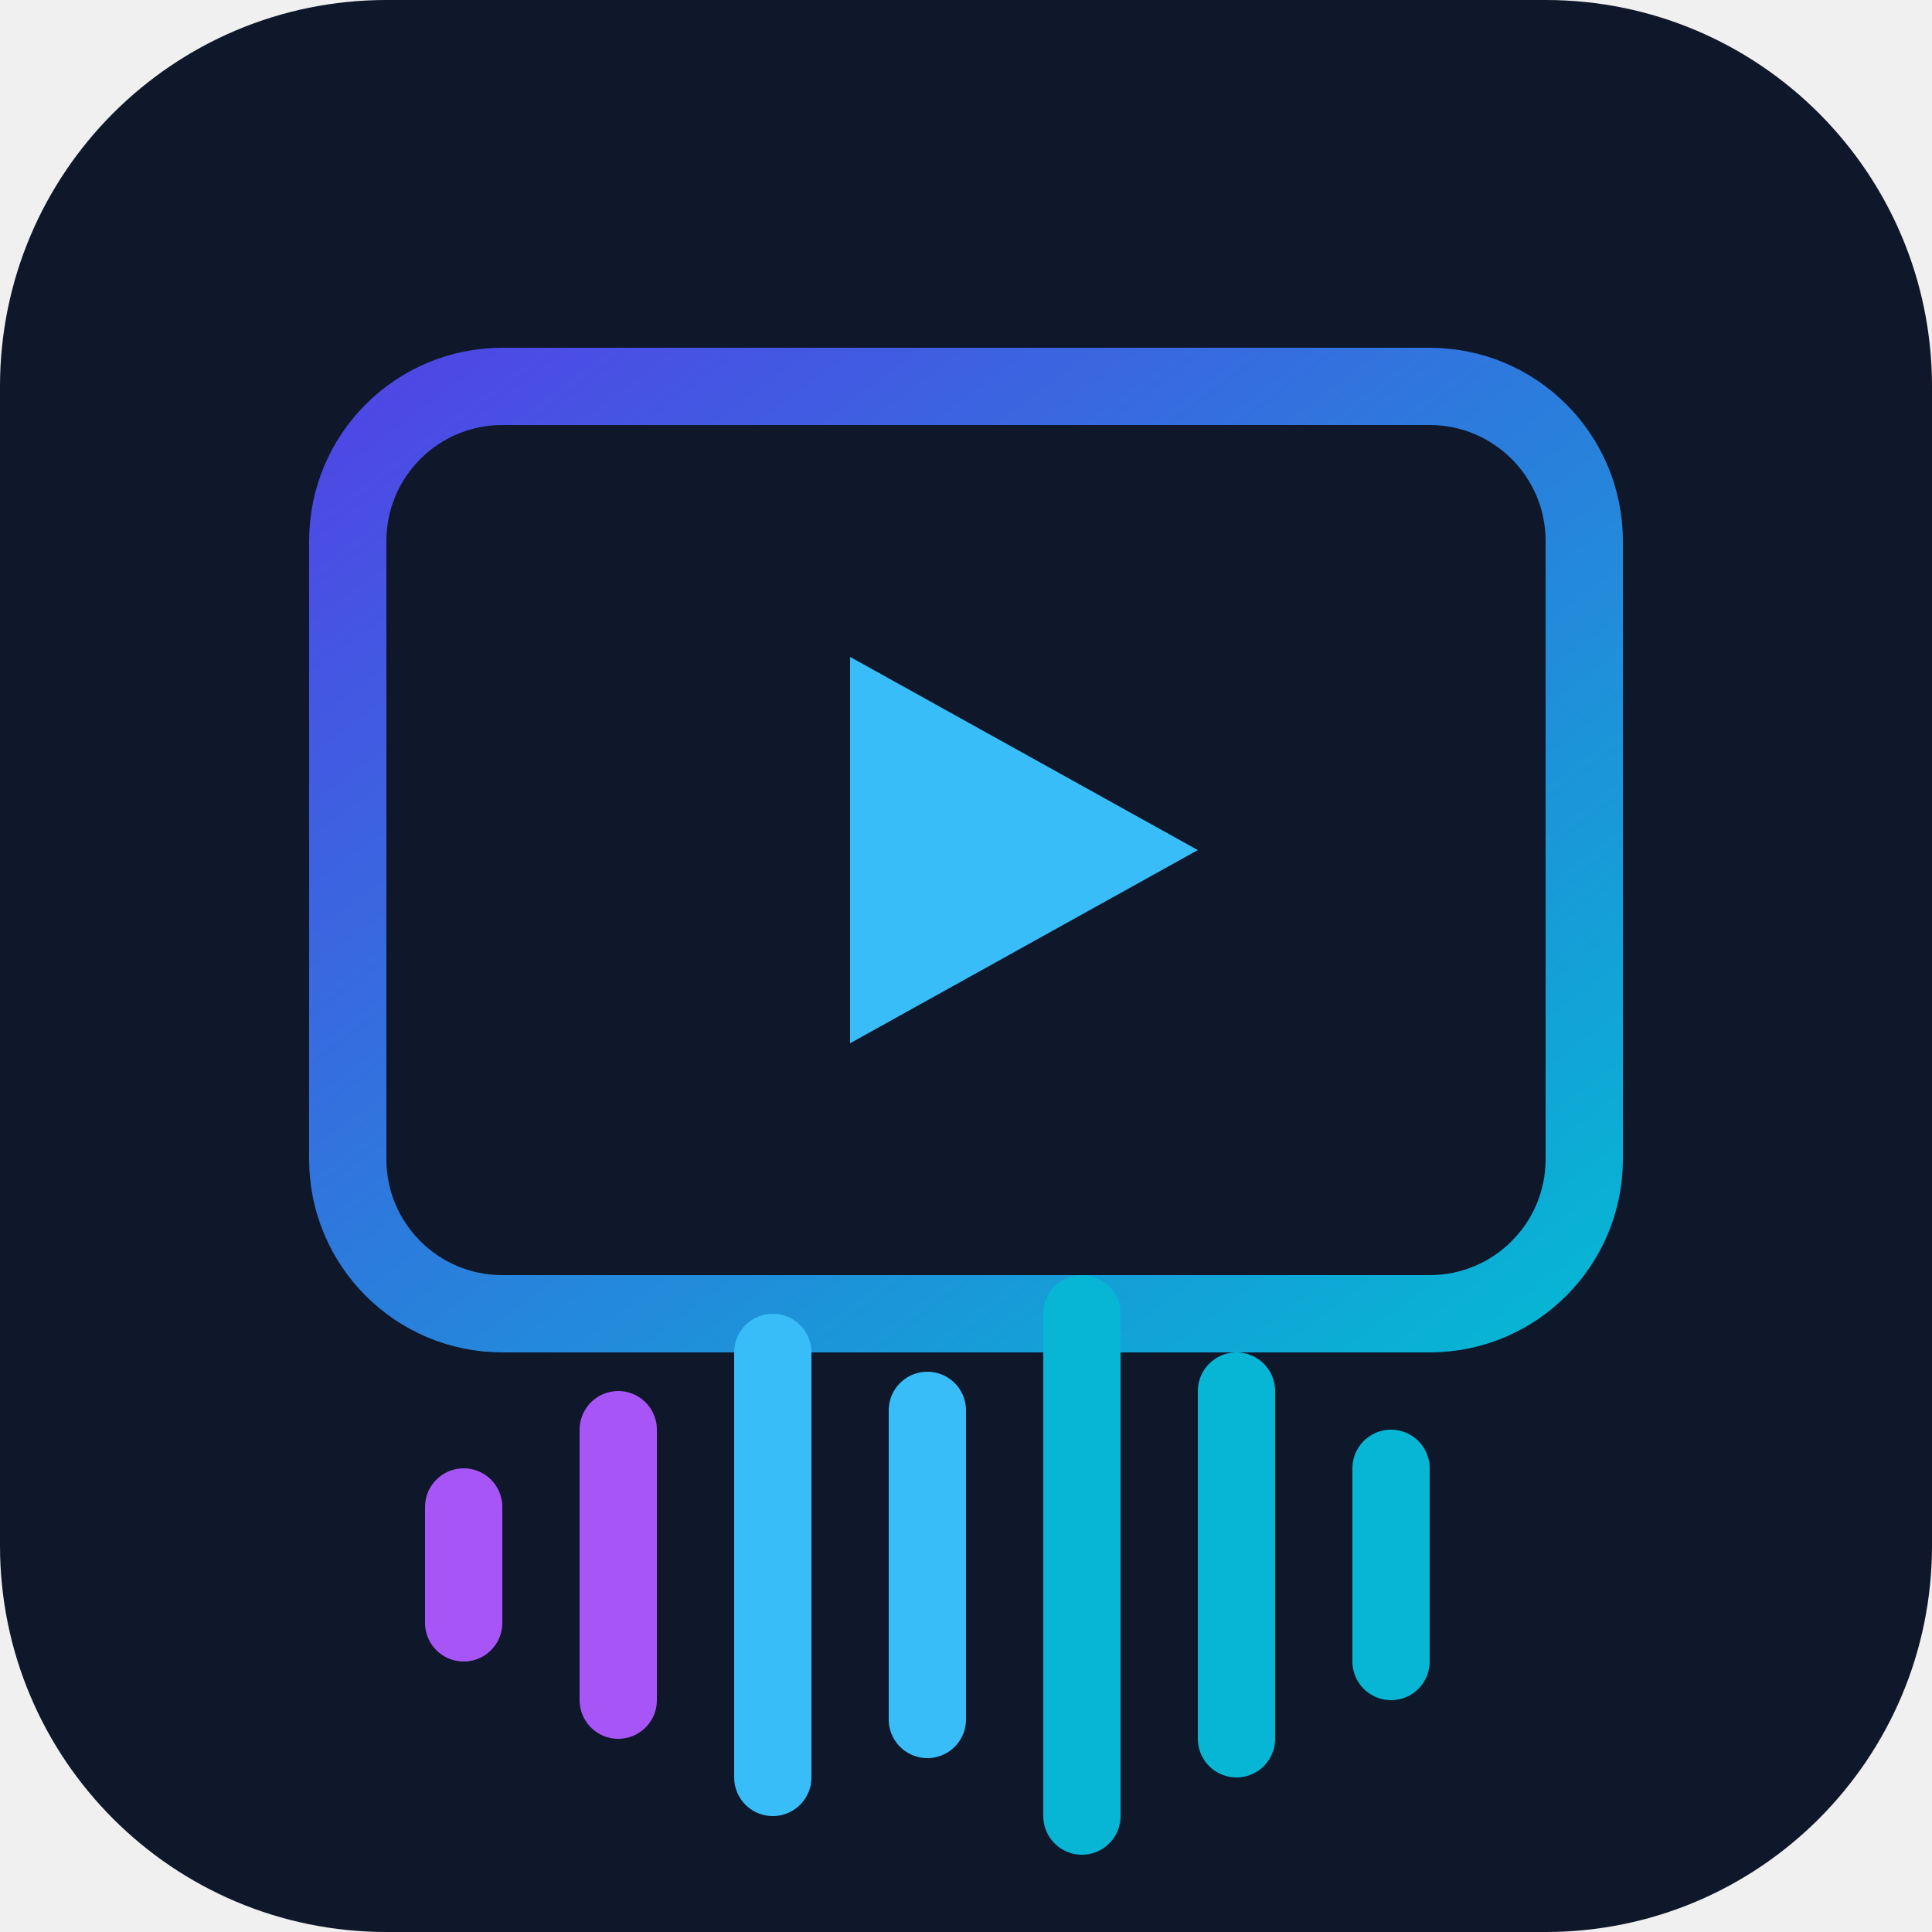
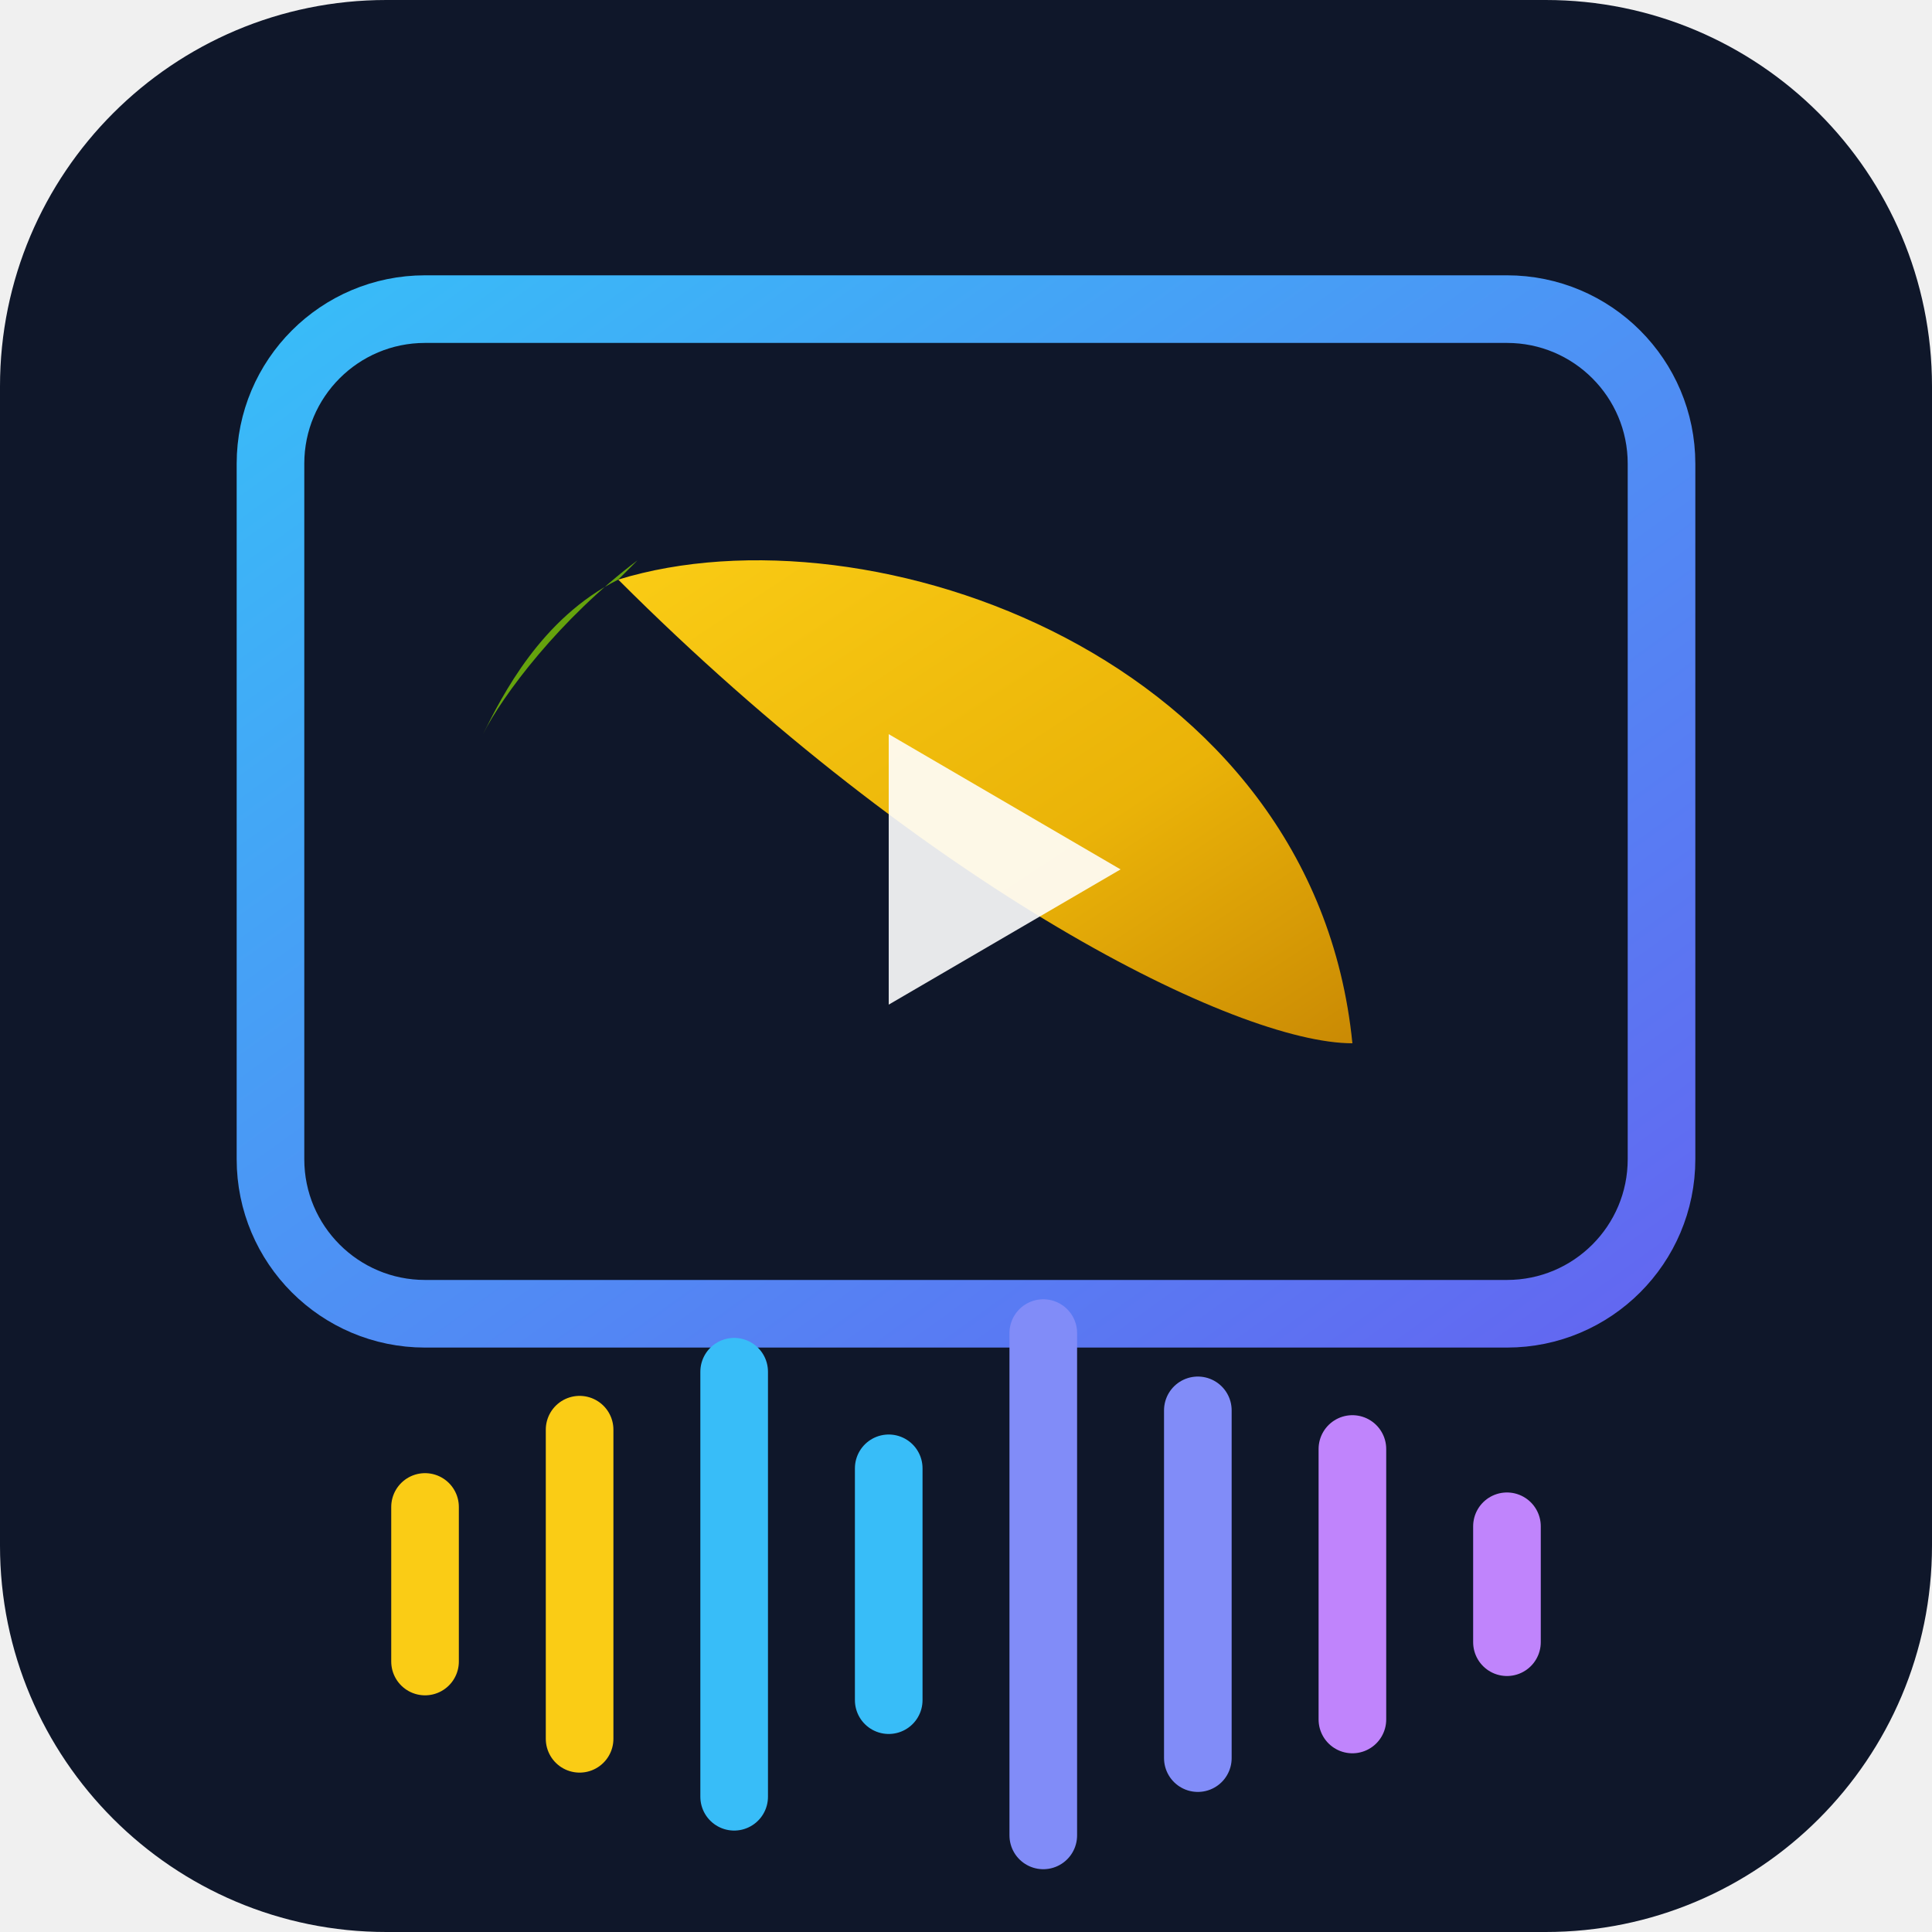
<svg xmlns="http://www.w3.org/2000/svg" viewBox="0 0 100 100" width="100%" height="100%">
  <defs>
-     <linearGradient id="grad1" x1="0%" y1="0%" x2="100%" y2="100%">
-       <stop offset="0%" stop-color="#4f46e5" />
-       <stop offset="100%" stop-color="#06b6d4" />
+     <linearGradient id="bananaGrad" x1="0%" y1="0%" x2="100%" y2="100%">
+       <stop offset="0%" stop-color="#facc15" />
+       <stop offset="60%" stop-color="#eab308" />
+       <stop offset="100%" stop-color="#ca8a04" />
+     </linearGradient>
+     <linearGradient id="screenGrad" x1="0%" y1="0%" x2="100%" y2="100%">
+       <stop offset="0%" stop-color="#38bdf8" />
+       <stop offset="100%" stop-color="#6366f1" />
    </linearGradient>
  </defs>
  <rect width="100" height="100" rx="20" fill="#0f172a" />
-   <rect x="18" y="20" width="64" height="48" rx="8" fill="none" stroke="url(#grad1)" stroke-width="4" />
-   <polygon points="44,34 62,44 44,54" fill="#38bdf8" />
-   <line x1="24" y1="78" x2="24" y2="84" stroke="#a855f7" stroke-width="4" stroke-linecap="round" />
-   <line x1="32" y1="74" x2="32" y2="88" stroke="#a855f7" stroke-width="4" stroke-linecap="round" />
-   <line x1="40" y1="70" x2="40" y2="92" stroke="#38bdf8" stroke-width="4" stroke-linecap="round" />
-   <line x1="48" y1="73" x2="48" y2="89" stroke="#38bdf8" stroke-width="4" stroke-linecap="round" />
-   <line x1="56" y1="68" x2="56" y2="94" stroke="#06b6d4" stroke-width="4" stroke-linecap="round" />
-   <line x1="64" y1="72" x2="64" y2="90" stroke="#06b6d4" stroke-width="4" stroke-linecap="round" />
-   <line x1="72" y1="76" x2="72" y2="86" stroke="#06b6d4" stroke-width="4" stroke-linecap="round" />
+   <rect x="14" y="16" width="72" height="52" rx="8" fill="none" stroke="url(#screenGrad)" stroke-width="3.5" />
+   <path d="M 32 30 C 45 26, 68 34, 70 54 C 64 54, 48 46, 32 30 Z" fill="url(#bananaGrad)" />
+   <path d="M 32 30 C 28 32, 26 36, 25 38 C 26 36, 29 32, 33 29 Z" fill="#65a30d" />
+   <polygon points="46,38 58,45 46,52" fill="#ffffff" opacity="0.9" />
+   <line x1="22" y1="78" x2="22" y2="86" stroke="#facc15" stroke-width="3.5" stroke-linecap="round" />
+   <line x1="30" y1="74" x2="30" y2="90" stroke="#facc15" stroke-width="3.5" stroke-linecap="round" />
+   <line x1="38" y1="71" x2="38" y2="93" stroke="#38bdf8" stroke-width="3.5" stroke-linecap="round" />
+   <line x1="46" y1="76" x2="46" y2="88" stroke="#38bdf8" stroke-width="3.5" stroke-linecap="round" />
+   <line x1="54" y1="69" x2="54" y2="95" stroke="#818cf8" stroke-width="3.5" stroke-linecap="round" />
+   <line x1="62" y1="73" x2="62" y2="91" stroke="#818cf8" stroke-width="3.5" stroke-linecap="round" />
+   <line x1="70" y1="75" x2="70" y2="89" stroke="#c084fc" stroke-width="3.5" stroke-linecap="round" />
+   <line x1="78" y1="79" x2="78" y2="85" stroke="#c084fc" stroke-width="3.5" stroke-linecap="round" />
</svg>
